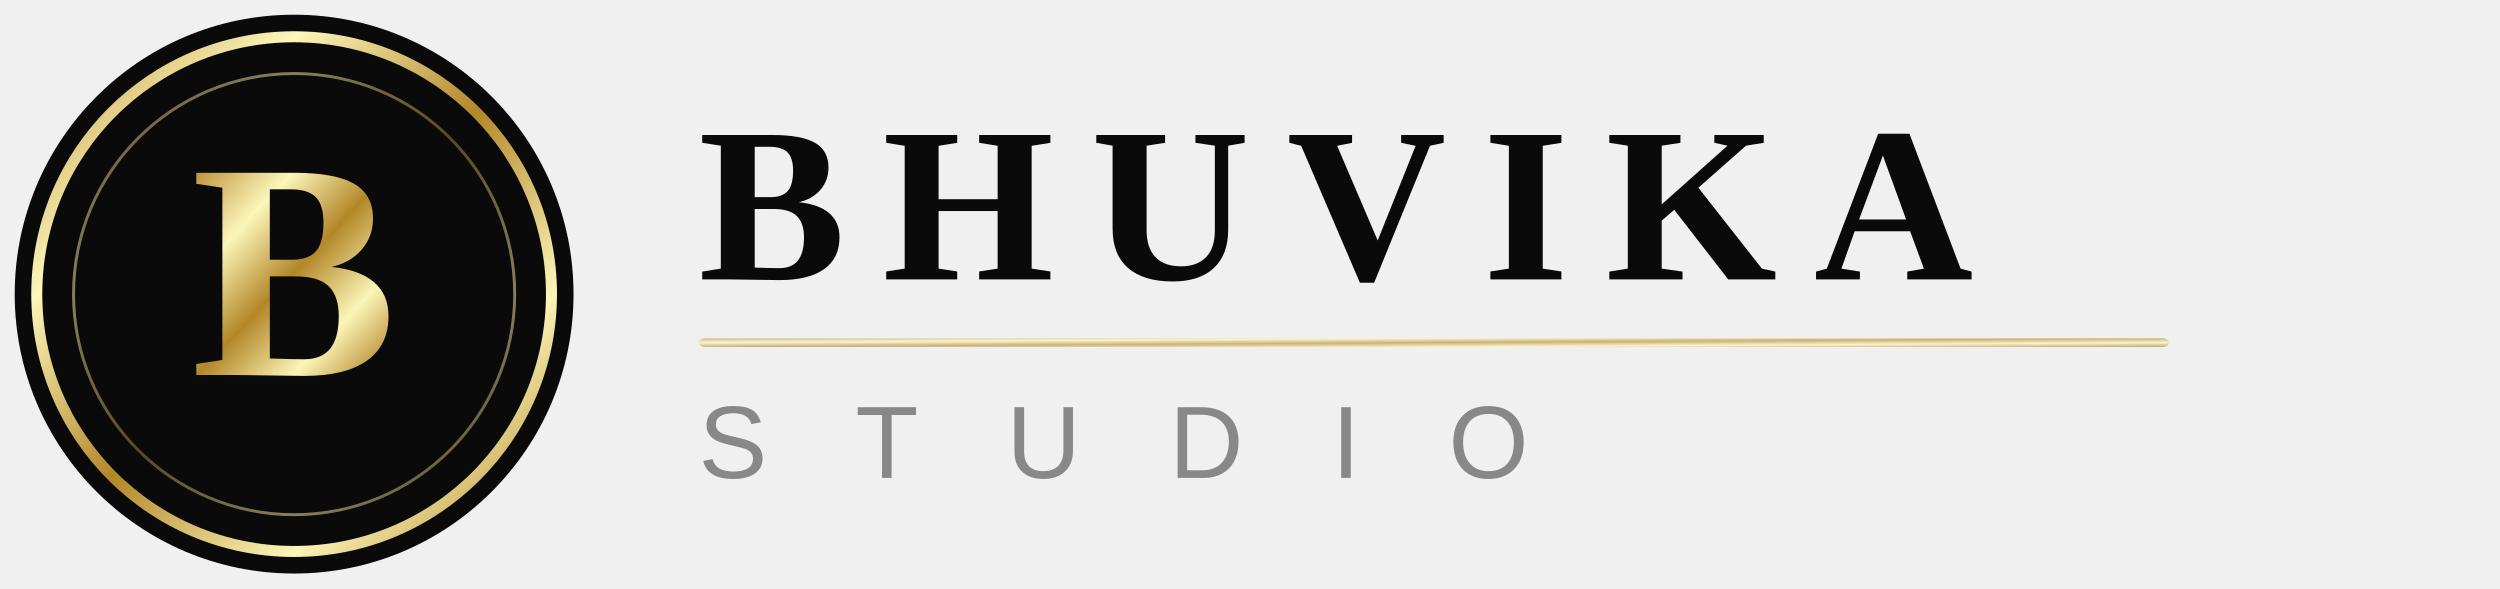
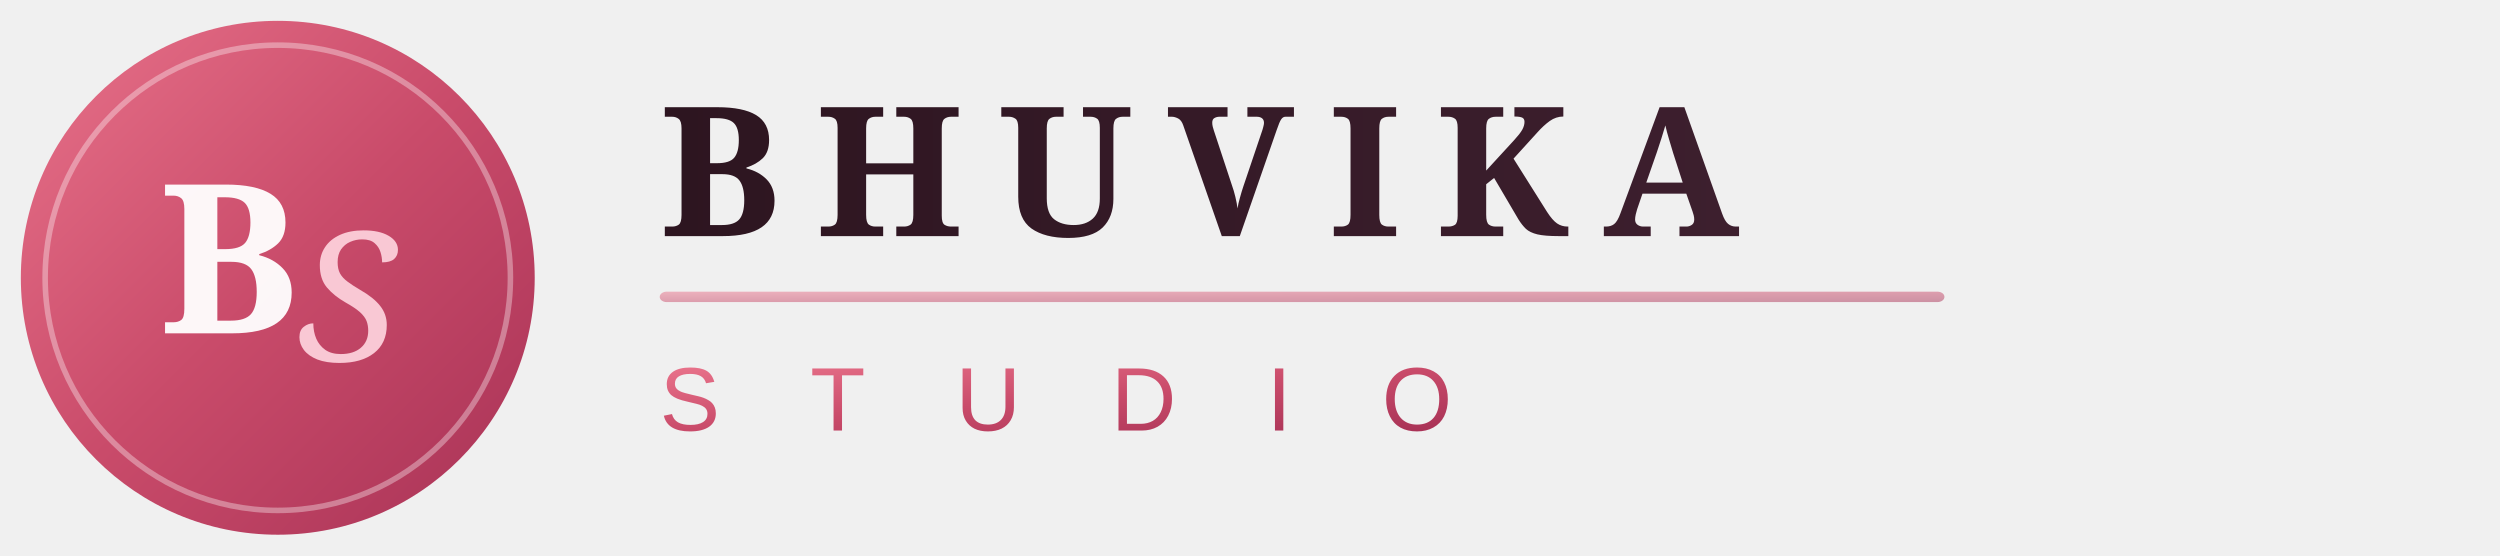
- <svg xmlns="http://www.w3.org/2000/svg" viewBox="0 0 340 80" fill="none">
+ <svg xmlns="http://www.w3.org/2000/svg" viewBox="0 0 360 80" fill="none">
  <defs>
-     <linearGradient id="gold-main" x1="0" y1="0" x2="1" y2="1">
-       <stop offset="0%" stop-color="#BF953F" />
-       <stop offset="25%" stop-color="#FCF6BA" />
-       <stop offset="50%" stop-color="#B38728" />
-       <stop offset="75%" stop-color="#FBF5B7" />
-       <stop offset="100%" stop-color="#AA771C" />
+     <linearGradient id="pink" x1="0" y1="0" x2="1" y2="1">
+       <stop offset="0%" stop-color="#e8728a" />
+       <stop offset="50%" stop-color="#c94b6a" />
+       <stop offset="100%" stop-color="#a83256" />
+     </linearGradient>
+     <linearGradient id="pink-light" x1="0" y1="0" x2="1" y2="1">
+       <stop offset="0%" stop-color="#f4a5b8" />
+       <stop offset="100%" stop-color="#e8728a" />
+     </linearGradient>
+     <linearGradient id="txt" x1="0" y1="0" x2="1" y2="0">
+       <stop offset="0%" stop-color="#2d1520" />
+       <stop offset="100%" stop-color="#3d1f2e" />
    </linearGradient>
  </defs>
-   <circle cx="40" cy="40" r="38" fill="#0a0a0a" />
-   <circle cx="40" cy="40" r="35" fill="none" stroke="url(#gold-main)" stroke-width="1.5" />
-   <circle cx="40" cy="40" r="30" fill="none" stroke="url(#gold-main)" stroke-width="0.4" opacity="0.5" />
-   <text x="40" y="51" text-anchor="middle" font-family="Georgia, 'Times New Roman', serif" font-size="42" font-weight="700" fill="url(#gold-main)">B</text>
-   <text x="95" y="38" font-family="Georgia, 'Times New Roman', serif" font-size="30" font-weight="700" fill="#0a0a0a" letter-spacing="5">BHUVIKA</text>
-   <rect x="95" y="46" width="200" height="1.2" fill="url(#gold-main)" opacity="0.6" rx="1" />
-   <text x="95" y="65" font-family="Arial, Helvetica, sans-serif" font-size="14" font-weight="300" fill="#888888" letter-spacing="12">STUDIO</text>
+   <circle cx="40" cy="40" r="37" fill="url(#pink)" />
+   <circle cx="40" cy="40" r="33.5" fill="none" stroke="#fff" stroke-width="0.8" opacity="0.35" />
+   <text x="33" y="48" text-anchor="middle" font-family="Georgia, 'Playfair Display', serif" font-size="30" font-weight="700" fill="#fff" opacity="0.95">B</text>
+   <text x="50" y="52" text-anchor="middle" font-family="Georgia, 'Playfair Display', serif" font-size="26" font-weight="400" fill="#ffd6e0" font-style="italic" opacity="0.9">S</text>
+   <text x="95" y="34" font-family="Georgia, 'Playfair Display', serif" font-size="26" font-weight="700" fill="url(#txt)" letter-spacing="5">BHUVIKA</text>
+   <rect x="95" y="42" width="185" height="1.5" fill="url(#pink)" opacity="0.5" rx="1" />
+   <text x="95" y="62" font-family="'Helvetica Neue', Arial, sans-serif" font-size="13" font-weight="400" fill="url(#pink)" letter-spacing="13">STUDIO</text>
</svg>
